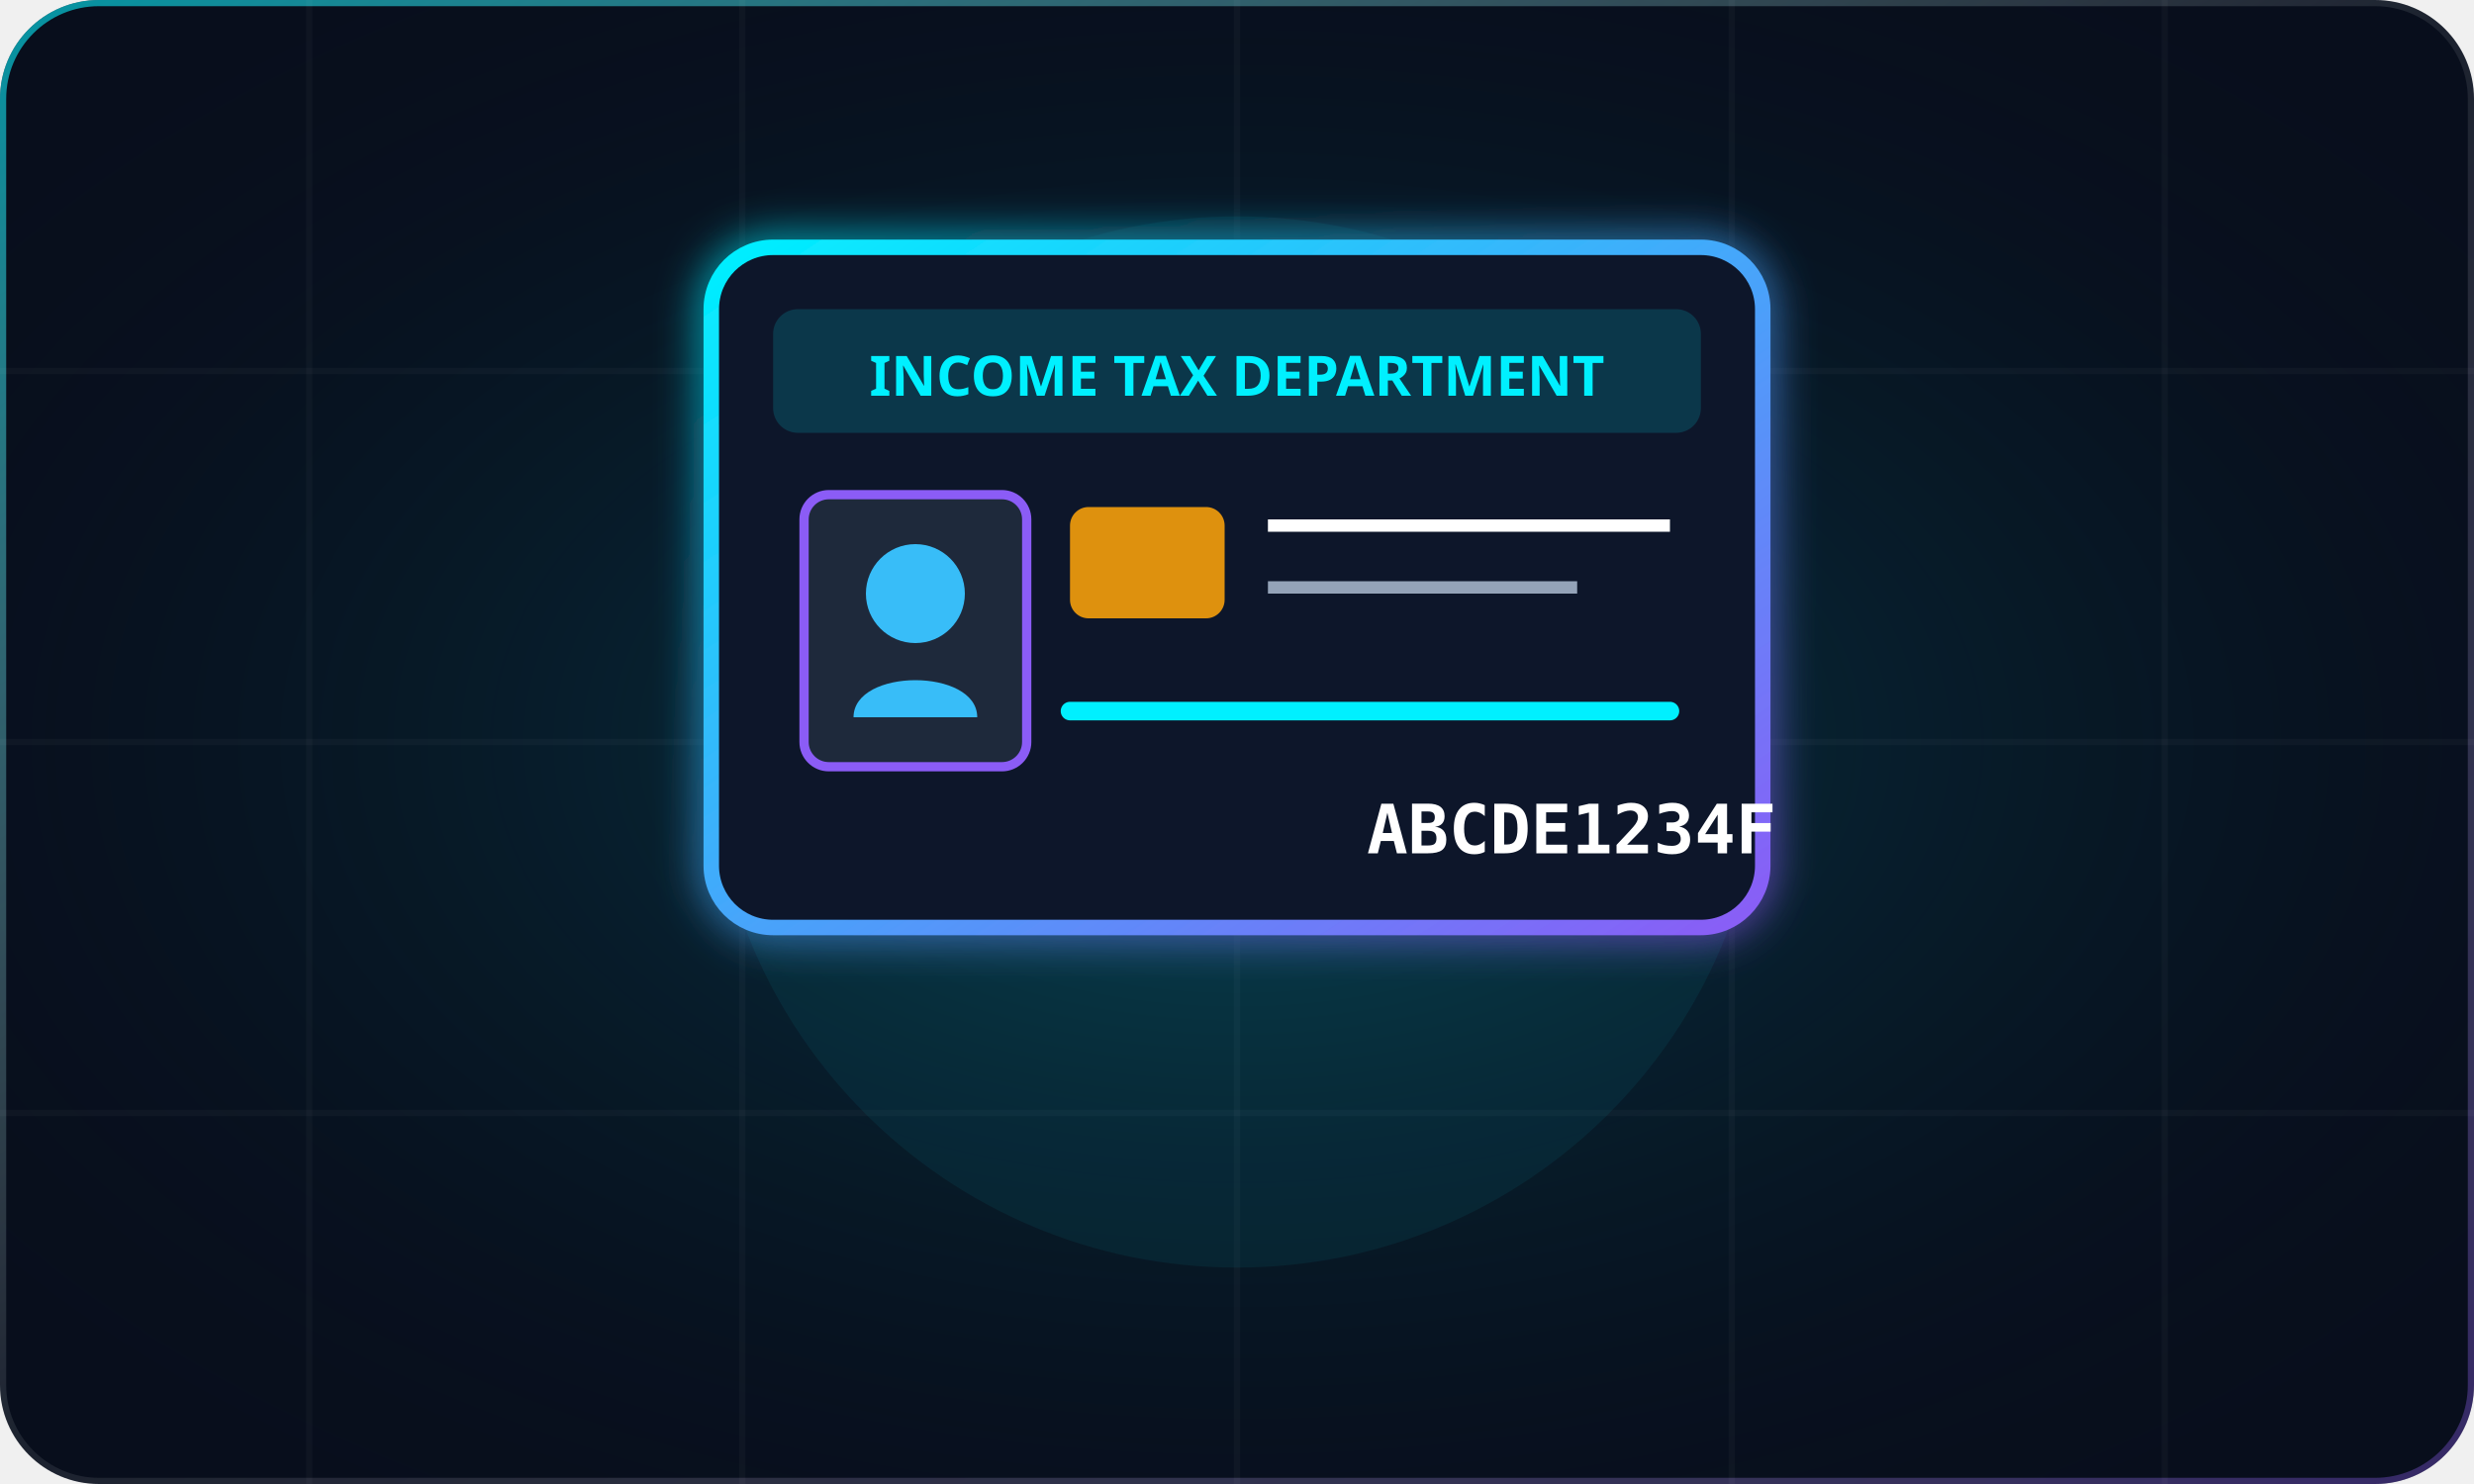
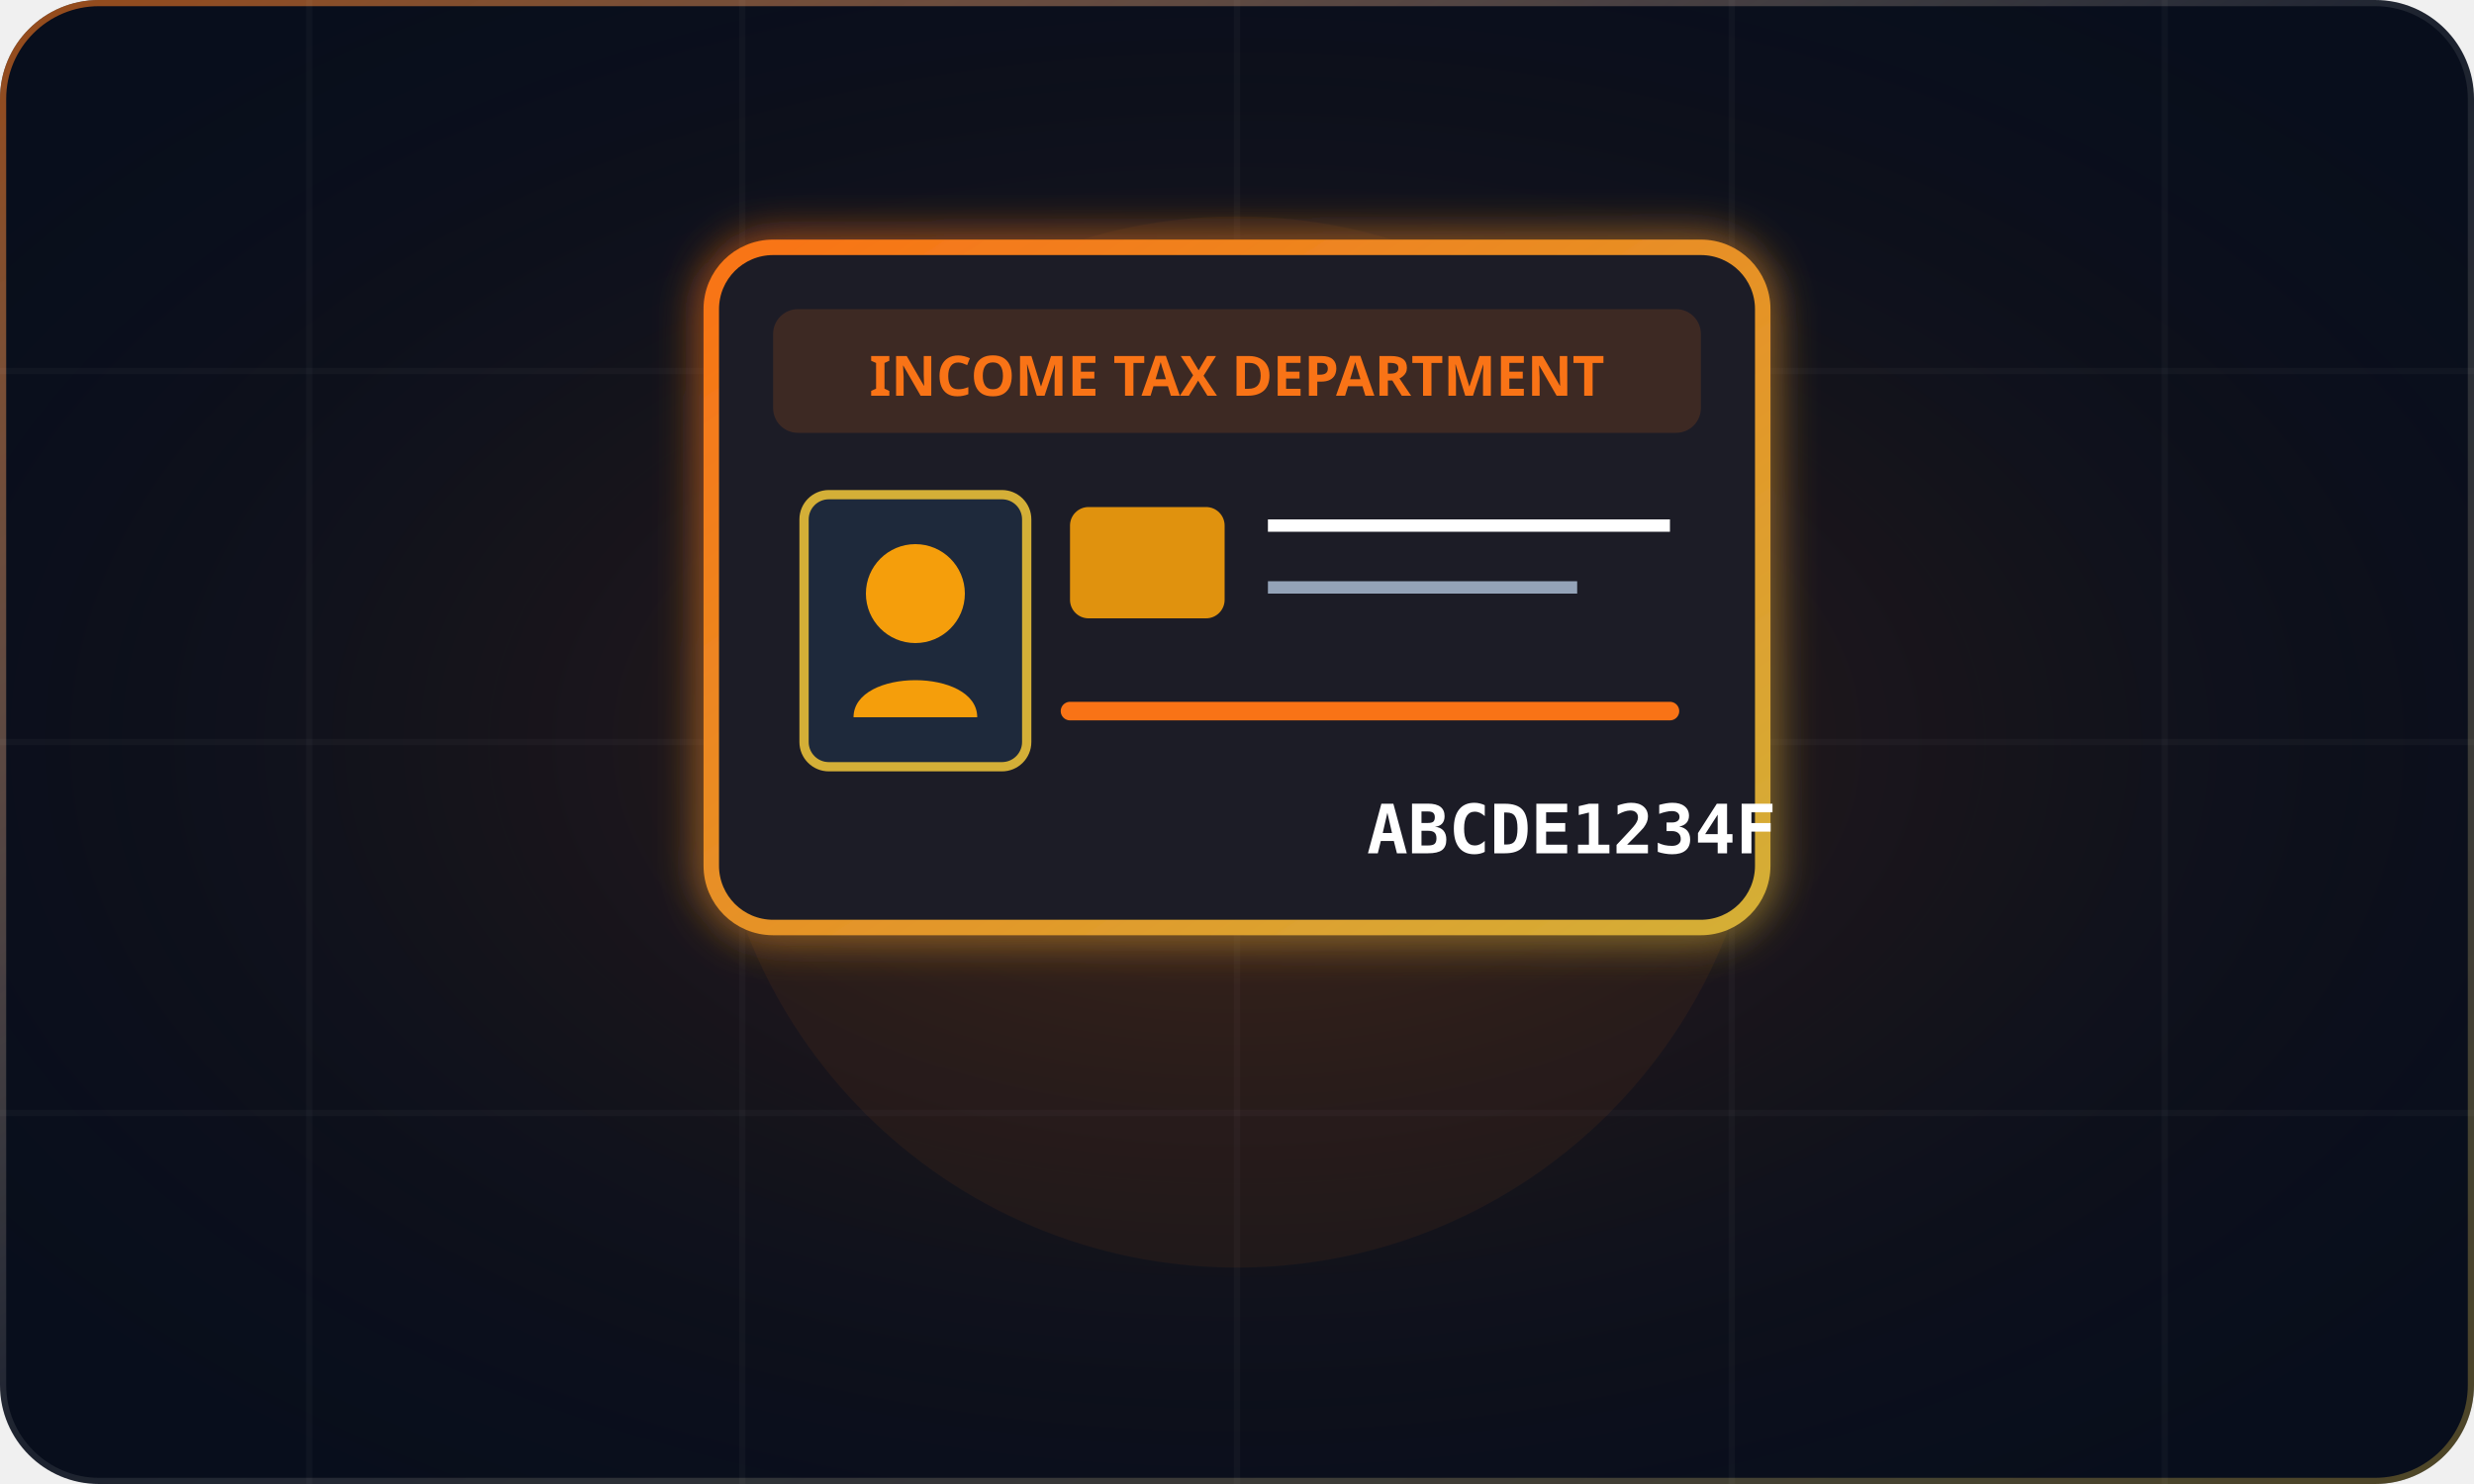
<svg xmlns="http://www.w3.org/2000/svg" viewBox="0 0 400 240" width="400" height="240" fill="none">
  <defs>
    <radialGradient id="bgGlow" cx="50%" cy="50%" r="65%">
-       <stop offset="0%" stop-color="#00f0ff" stop-opacity="0.2" />
-       <stop offset="100%" stop-color="#060913" stop-opacity="0" />
+       <stop offset="0%" stop-color="#f97316" stop-opacity="0.2" />
+       <stop offset="100%" stop-color="#0f1115" stop-opacity="0" />
    </radialGradient>
    <linearGradient id="borderGrad" x1="0%" y1="0%" x2="100%" y2="100%">
-       <stop offset="0%" stop-color="#00f0ff" stop-opacity="0.6" />
+       <stop offset="0%" stop-color="#f97316" stop-opacity="0.6" />
      <stop offset="50%" stop-color="rgba(255,255,255,0.08)" />
-       <stop offset="100%" stop-color="#8b5cf6" stop-opacity="0.35" />
+       <stop offset="100%" stop-color="#d4af37" stop-opacity="0.35" />
    </linearGradient>
    <linearGradient id="accentGrad" x1="0%" y1="0%" x2="100%" y2="100%">
-       <stop offset="0%" stop-color="#00f0ff" />
-       <stop offset="100%" stop-color="#8b5cf6" />
+       <stop offset="0%" stop-color="#f97316" />
+       <stop offset="100%" stop-color="#d4af37" />
    </linearGradient>
    <filter id="glow" x="-20%" y="-20%" width="140%" height="140%">
      <feGaussianBlur stdDeviation="3.5" result="b" />
      <feComposite in="SourceGraphic" in2="b" operator="over" />
    </filter>
  </defs>
  <rect width="400" height="240" rx="16" fill="#080e1c" />
  <rect width="400" height="240" rx="16" fill="url(#bgGlow)" />
  <rect x="0.5" y="0.5" width="399" height="239" rx="15.5" stroke="url(#borderGrad)" stroke-width="1" />
  <g stroke="rgba(255,255,255,0.03)" stroke-width="1">
    <line x1="50" y1="0" x2="50" y2="240" />
    <line x1="120" y1="0" x2="120" y2="240" />
    <line x1="200" y1="0" x2="200" y2="240" />
    <line x1="280" y1="0" x2="280" y2="240" />
    <line x1="350" y1="0" x2="350" y2="240" />
    <line x1="0" y1="60" x2="400" y2="60" />
    <line x1="0" y1="120" x2="400" y2="120" />
    <line x1="0" y1="180" x2="400" y2="180" />
  </g>
-   <circle cx="200" cy="120" r="85" fill="#00f0ff" opacity="0.06" />
+   <circle cx="200" cy="120" r="85" fill="#f97316" opacity="0.06" />
  <g transform="translate(115, 40)">
-     <rect x="0" y="0" width="170" height="110" rx="10" fill="#0f172a" stroke="url(#accentGrad)" stroke-width="2.5" filter="url(#glow)" />
-     <rect x="10" y="10" width="150" height="20" rx="4" fill="rgba(0,240,255,0.15)" />
-     <text x="85" y="24" font-family="sans-serif" font-weight="800" font-size="9" fill="#00f0ff" text-anchor="middle">INCOME TAX DEPARTMENT</text>
-     <rect x="15" y="40" width="36" height="44" rx="4" fill="#1e293b" stroke="#8b5cf6" stroke-width="1.5" />
-     <circle cx="33" cy="56" r="8" fill="#38bdf8" />
-     <path d="M23 76 C23 68 43 68 43 76" fill="#38bdf8" />
+     <rect x="0" y="0" width="170" height="110" rx="10" fill="#1b1e26" stroke="url(#accentGrad)" stroke-width="2.5" filter="url(#glow)" />
+     <rect x="10" y="10" width="150" height="20" rx="4" fill="rgba(249, 115, 22,0.15)" />
+     <text x="85" y="24" font-family="sans-serif" font-weight="800" font-size="9" fill="#f97316" text-anchor="middle">INCOME TAX DEPARTMENT</text>
+     <rect x="15" y="40" width="36" height="44" rx="4" fill="#1e293b" stroke="#d4af37" stroke-width="1.5" />
+     <circle cx="33" cy="56" r="8" fill="#f59e0b" />
+     <path d="M23 76 C23 68 43 68 43 76" fill="#f59e0b" />
    <rect x="58" y="42" width="25" height="18" rx="3" fill="#f59e0b" opacity="0.9" />
    <line x1="90" y1="45" x2="155" y2="45" stroke="#ffffff" stroke-width="2" />
    <line x1="90" y1="55" x2="140" y2="55" stroke="#94a3b8" stroke-width="2" />
-     <line x1="58" y1="75" x2="155" y2="75" stroke="#00f0ff" stroke-width="3" stroke-linecap="round" />
+     <line x1="58" y1="75" x2="155" y2="75" stroke="#f97316" stroke-width="3" stroke-linecap="round" />
    <text x="106" y="98" font-family="monospace" font-weight="700" font-size="11" fill="#ffffff">ABCDE1234F</text>
  </g>
</svg>
